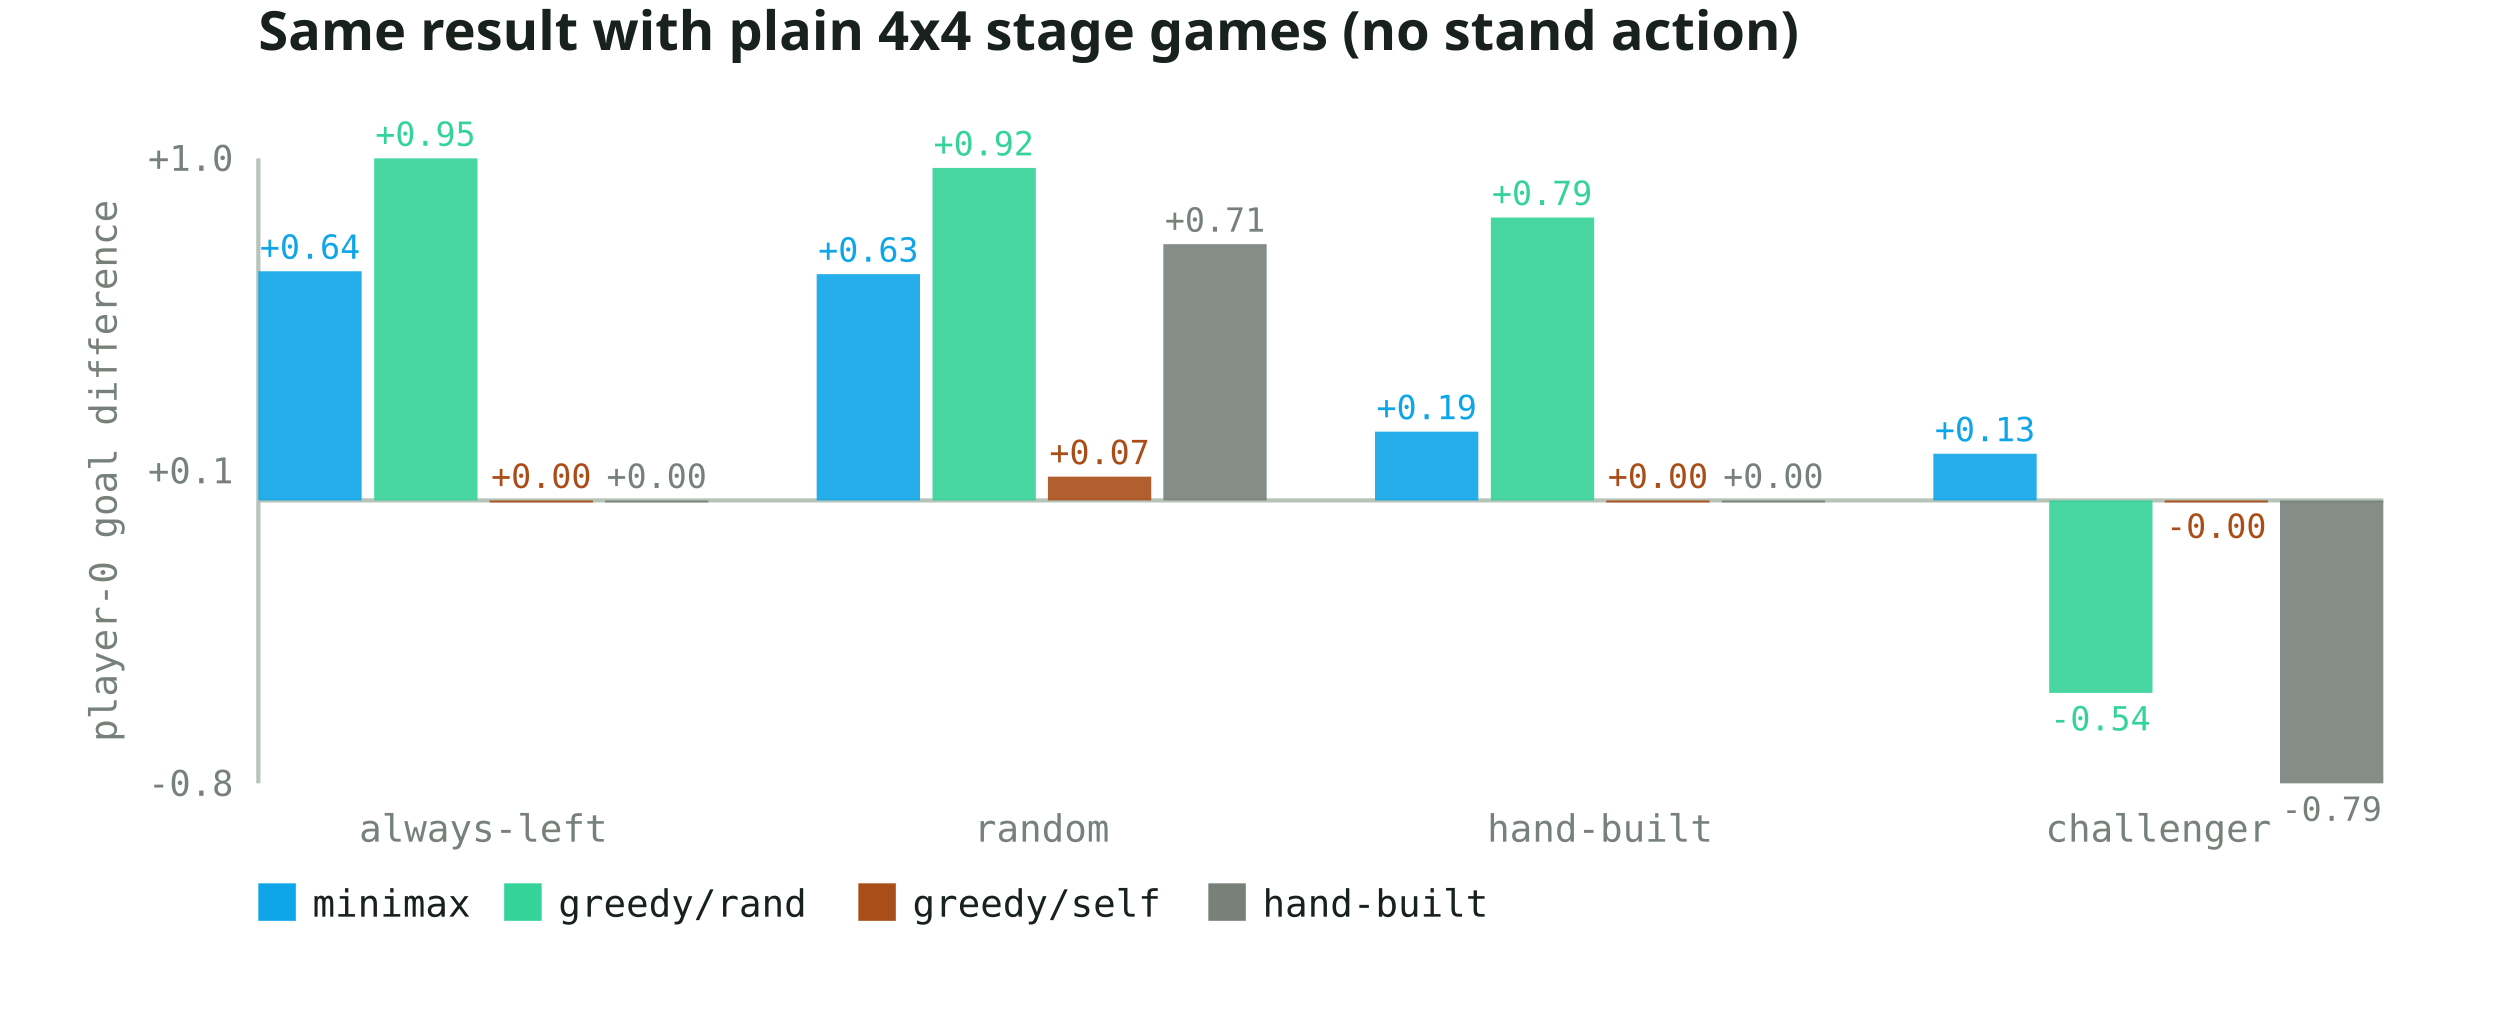
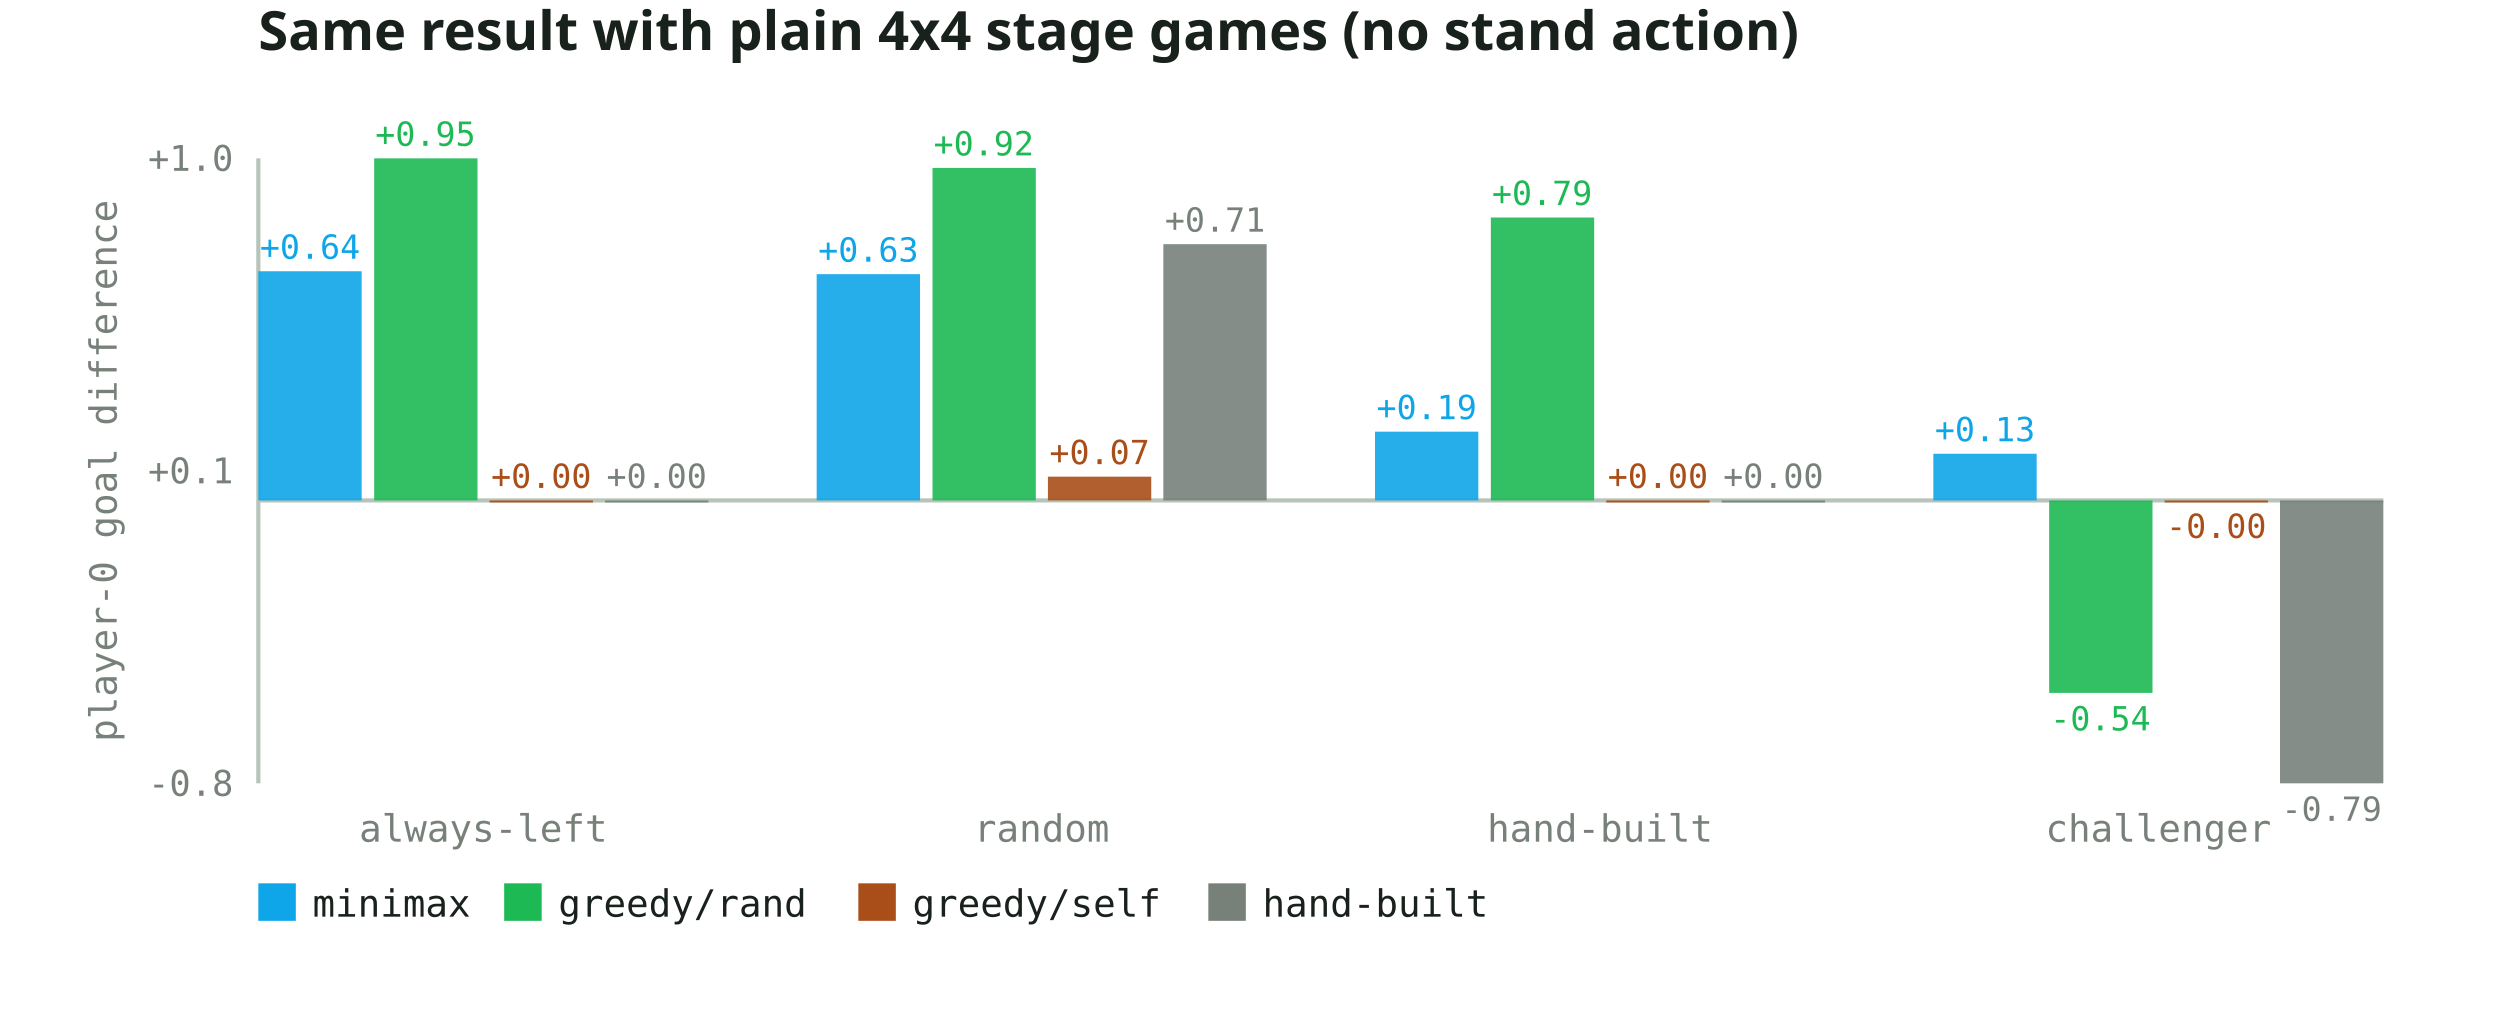
<svg xmlns="http://www.w3.org/2000/svg" viewBox="-16 -16 600 248" role="img" aria-label="grouped bar chart">
  <text x="46" y="-4" font-family="Barlow Semi Condensed,sans-serif" font-weight="600" font-size="13" fill="var(--ink, #19211c)">Same result with plain 4x4 stage games (no stand action)</text>
  <line x1="46" y1="22" x2="46" y2="172" stroke="var(--rule-strong, #b7c4b9)" stroke-width="1" />
  <line x1="46" y1="104.1" x2="556" y2="104.1" stroke="var(--rule-strong, #b7c4b9)" stroke-width="1" />
  <text x="40" y="175.0" text-anchor="end" font-family="ui-monospace,monospace" font-size="8.5" fill="var(--ink-faint, #77817a)">-0.8</text>
  <text x="40" y="100.0" text-anchor="end" font-family="ui-monospace,monospace" font-size="8.5" fill="var(--ink-faint, #77817a)">+0.1</text>
  <text x="40" y="25.0" text-anchor="end" font-family="ui-monospace,monospace" font-size="8.5" fill="var(--ink-faint, #77817a)">+1.0</text>
  <text x="100" y="186" text-anchor="middle" font-family="ui-monospace,monospace" font-size="9" fill="var(--ink-faint, #77817a)">always-left</text>
  <rect x="46.0" y="49.1" width="24.8" height="55.0" fill="var(--p0, #0EA5E9)" opacity="0.9" />
  <text x="58.4" y="46.1" text-anchor="middle" font-family="ui-monospace,monospace" font-size="8" fill="var(--p0, #0EA5E9)">+0.64</text>
-   <rect x="73.8" y="22.0" width="24.8" height="82.1" fill="var(--p1, #34D399)" opacity="0.9" />
-   <text x="86.1" y="19.0" text-anchor="middle" font-family="ui-monospace,monospace" font-size="8" fill="var(--p1, #34D399)">+0.95</text>
+   <rect x="73.8" y="22.0" width="24.8" height="82.1" fill="var(--p1, #1DB954)" opacity="0.9" />
+   <text x="86.1" y="19.0" text-anchor="middle" font-family="ui-monospace,monospace" font-size="8" fill="var(--p1, #1DB954)">+0.95</text>
  <rect x="101.5" y="104.1" width="24.8" height="0.5" fill="var(--ember, #a94e18)" opacity="0.9" />
  <text x="113.9" y="101.1" text-anchor="middle" font-family="ui-monospace,monospace" font-size="8" fill="var(--ember, #a94e18)">+0.00</text>
  <rect x="129.2" y="104.1" width="24.8" height="0.5" fill="var(--ink-faint, #77817a)" opacity="0.9" />
  <text x="141.6" y="101.1" text-anchor="middle" font-family="ui-monospace,monospace" font-size="8" fill="var(--ink-faint, #77817a)">+0.00</text>
  <text x="234" y="186" text-anchor="middle" font-family="ui-monospace,monospace" font-size="9" fill="var(--ink-faint, #77817a)">random</text>
  <rect x="180.0" y="49.8" width="24.8" height="54.3" fill="var(--p0, #0EA5E9)" opacity="0.9" />
  <text x="192.4" y="46.8" text-anchor="middle" font-family="ui-monospace,monospace" font-size="8" fill="var(--p0, #0EA5E9)">+0.63</text>
-   <rect x="207.8" y="24.3" width="24.8" height="79.8" fill="var(--p1, #34D399)" opacity="0.9" />
-   <text x="220.1" y="21.3" text-anchor="middle" font-family="ui-monospace,monospace" font-size="8" fill="var(--p1, #34D399)">+0.92</text>
+   <rect x="207.8" y="24.3" width="24.8" height="79.8" fill="var(--p1, #1DB954)" opacity="0.9" />
+   <text x="220.1" y="21.3" text-anchor="middle" font-family="ui-monospace,monospace" font-size="8" fill="var(--p1, #1DB954)">+0.92</text>
  <rect x="235.5" y="98.4" width="24.8" height="5.7" fill="var(--ember, #a94e18)" opacity="0.9" />
  <text x="247.9" y="95.4" text-anchor="middle" font-family="ui-monospace,monospace" font-size="8" fill="var(--ember, #a94e18)">+0.07</text>
  <rect x="263.2" y="42.6" width="24.8" height="61.5" fill="var(--ink-faint, #77817a)" opacity="0.9" />
  <text x="275.6" y="39.6" text-anchor="middle" font-family="ui-monospace,monospace" font-size="8" fill="var(--ink-faint, #77817a)">+0.71</text>
  <text x="368" y="186" text-anchor="middle" font-family="ui-monospace,monospace" font-size="9" fill="var(--ink-faint, #77817a)">hand-built</text>
  <rect x="314.0" y="87.6" width="24.8" height="16.5" fill="var(--p0, #0EA5E9)" opacity="0.9" />
  <text x="326.4" y="84.6" text-anchor="middle" font-family="ui-monospace,monospace" font-size="8" fill="var(--p0, #0EA5E9)">+0.19</text>
-   <rect x="341.8" y="36.2" width="24.8" height="67.9" fill="var(--p1, #34D399)" opacity="0.9" />
-   <text x="354.1" y="33.2" text-anchor="middle" font-family="ui-monospace,monospace" font-size="8" fill="var(--p1, #34D399)">+0.79</text>
+   <rect x="341.8" y="36.2" width="24.8" height="67.9" fill="var(--p1, #1DB954)" opacity="0.9" />
+   <text x="354.1" y="33.2" text-anchor="middle" font-family="ui-monospace,monospace" font-size="8" fill="var(--p1, #1DB954)">+0.79</text>
  <rect x="369.5" y="104.1" width="24.8" height="0.5" fill="var(--ember, #a94e18)" opacity="0.9" />
  <text x="381.9" y="101.1" text-anchor="middle" font-family="ui-monospace,monospace" font-size="8" fill="var(--ember, #a94e18)">+0.00</text>
  <rect x="397.2" y="104.1" width="24.8" height="0.5" fill="var(--ink-faint, #77817a)" opacity="0.9" />
  <text x="409.6" y="101.1" text-anchor="middle" font-family="ui-monospace,monospace" font-size="8" fill="var(--ink-faint, #77817a)">+0.00</text>
  <text x="502" y="186" text-anchor="middle" font-family="ui-monospace,monospace" font-size="9" fill="var(--ink-faint, #77817a)">challenger</text>
  <rect x="448.0" y="92.9" width="24.8" height="11.2" fill="var(--p0, #0EA5E9)" opacity="0.9" />
  <text x="460.4" y="89.9" text-anchor="middle" font-family="ui-monospace,monospace" font-size="8" fill="var(--p0, #0EA5E9)">+0.13</text>
-   <rect x="475.8" y="104.1" width="24.8" height="46.2" fill="var(--p1, #34D399)" opacity="0.9" />
-   <text x="488.1" y="159.3" text-anchor="middle" font-family="ui-monospace,monospace" font-size="8" fill="var(--p1, #34D399)">-0.54</text>
+   <rect x="475.8" y="104.1" width="24.8" height="46.2" fill="var(--p1, #1DB954)" opacity="0.9" />
+   <text x="488.1" y="159.3" text-anchor="middle" font-family="ui-monospace,monospace" font-size="8" fill="var(--p1, #1DB954)">-0.54</text>
  <rect x="503.5" y="104.1" width="24.8" height="0.5" fill="var(--ember, #a94e18)" opacity="0.9" />
  <text x="515.9" y="113.1" text-anchor="middle" font-family="ui-monospace,monospace" font-size="8" fill="var(--ember, #a94e18)">-0.00</text>
  <rect x="531.2" y="104.1" width="24.8" height="67.9" fill="var(--ink-faint, #77817a)" opacity="0.9" />
  <text x="543.6" y="181.0" text-anchor="middle" font-family="ui-monospace,monospace" font-size="8" fill="var(--ink-faint, #77817a)">-0.79</text>
  <rect x="46" y="196" width="9" height="9" fill="var(--p0, #0EA5E9)" />
  <text x="59" y="204" font-family="ui-monospace,monospace" font-size="9" fill="var(--ink, #19211c)">minimax</text>
-   <rect x="105" y="196" width="9" height="9" fill="var(--p1, #34D399)" />
+   <rect x="105" y="196" width="9" height="9" fill="var(--p1, #1DB954)" />
  <text x="118" y="204" font-family="ui-monospace,monospace" font-size="9" fill="var(--ink, #19211c)">greedy/rand</text>
  <rect x="190" y="196" width="9" height="9" fill="var(--ember, #a94e18)" />
  <text x="203" y="204" font-family="ui-monospace,monospace" font-size="9" fill="var(--ink, #19211c)">greedy/self</text>
  <rect x="274" y="196" width="9" height="9" fill="var(--ink-faint, #77817a)" />
  <text x="287" y="204" font-family="ui-monospace,monospace" font-size="9" fill="var(--ink, #19211c)">hand-built</text>
  <text x="12" y="97" text-anchor="middle" font-family="ui-monospace,monospace" font-size="9" fill="var(--ink-faint, #77817a)" transform="rotate(-90 12 97)">player-0 goal difference</text>
</svg>
